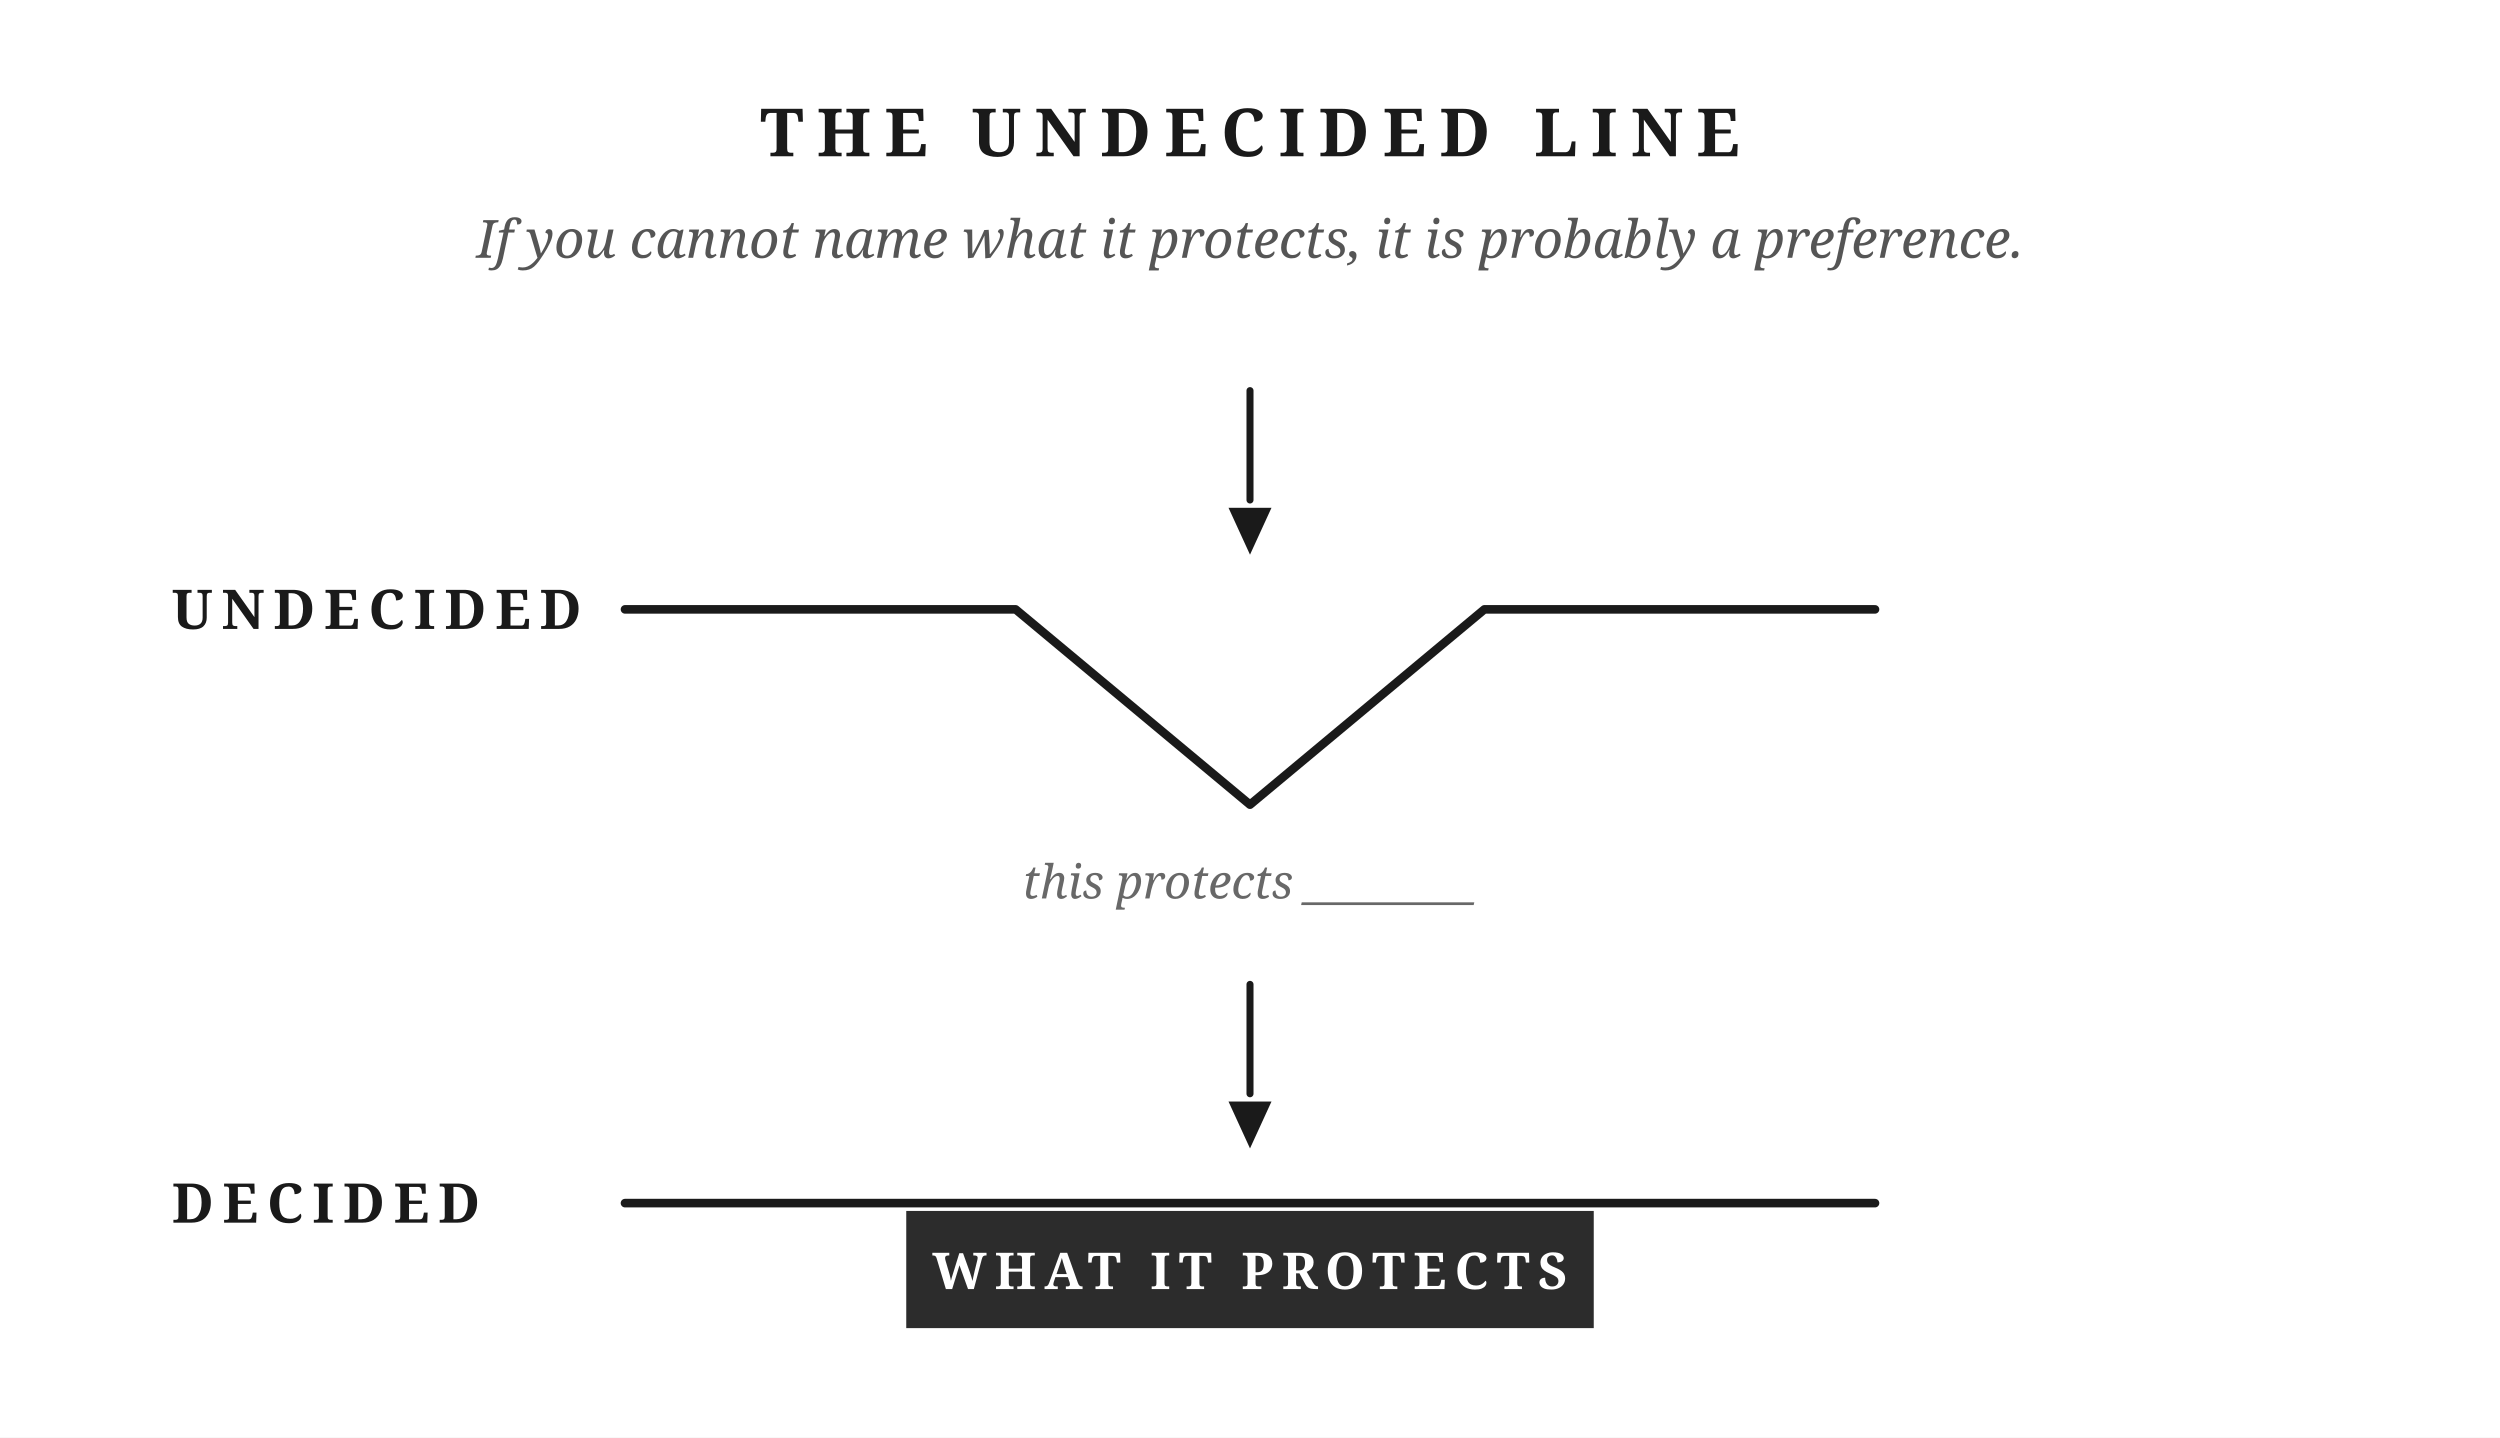
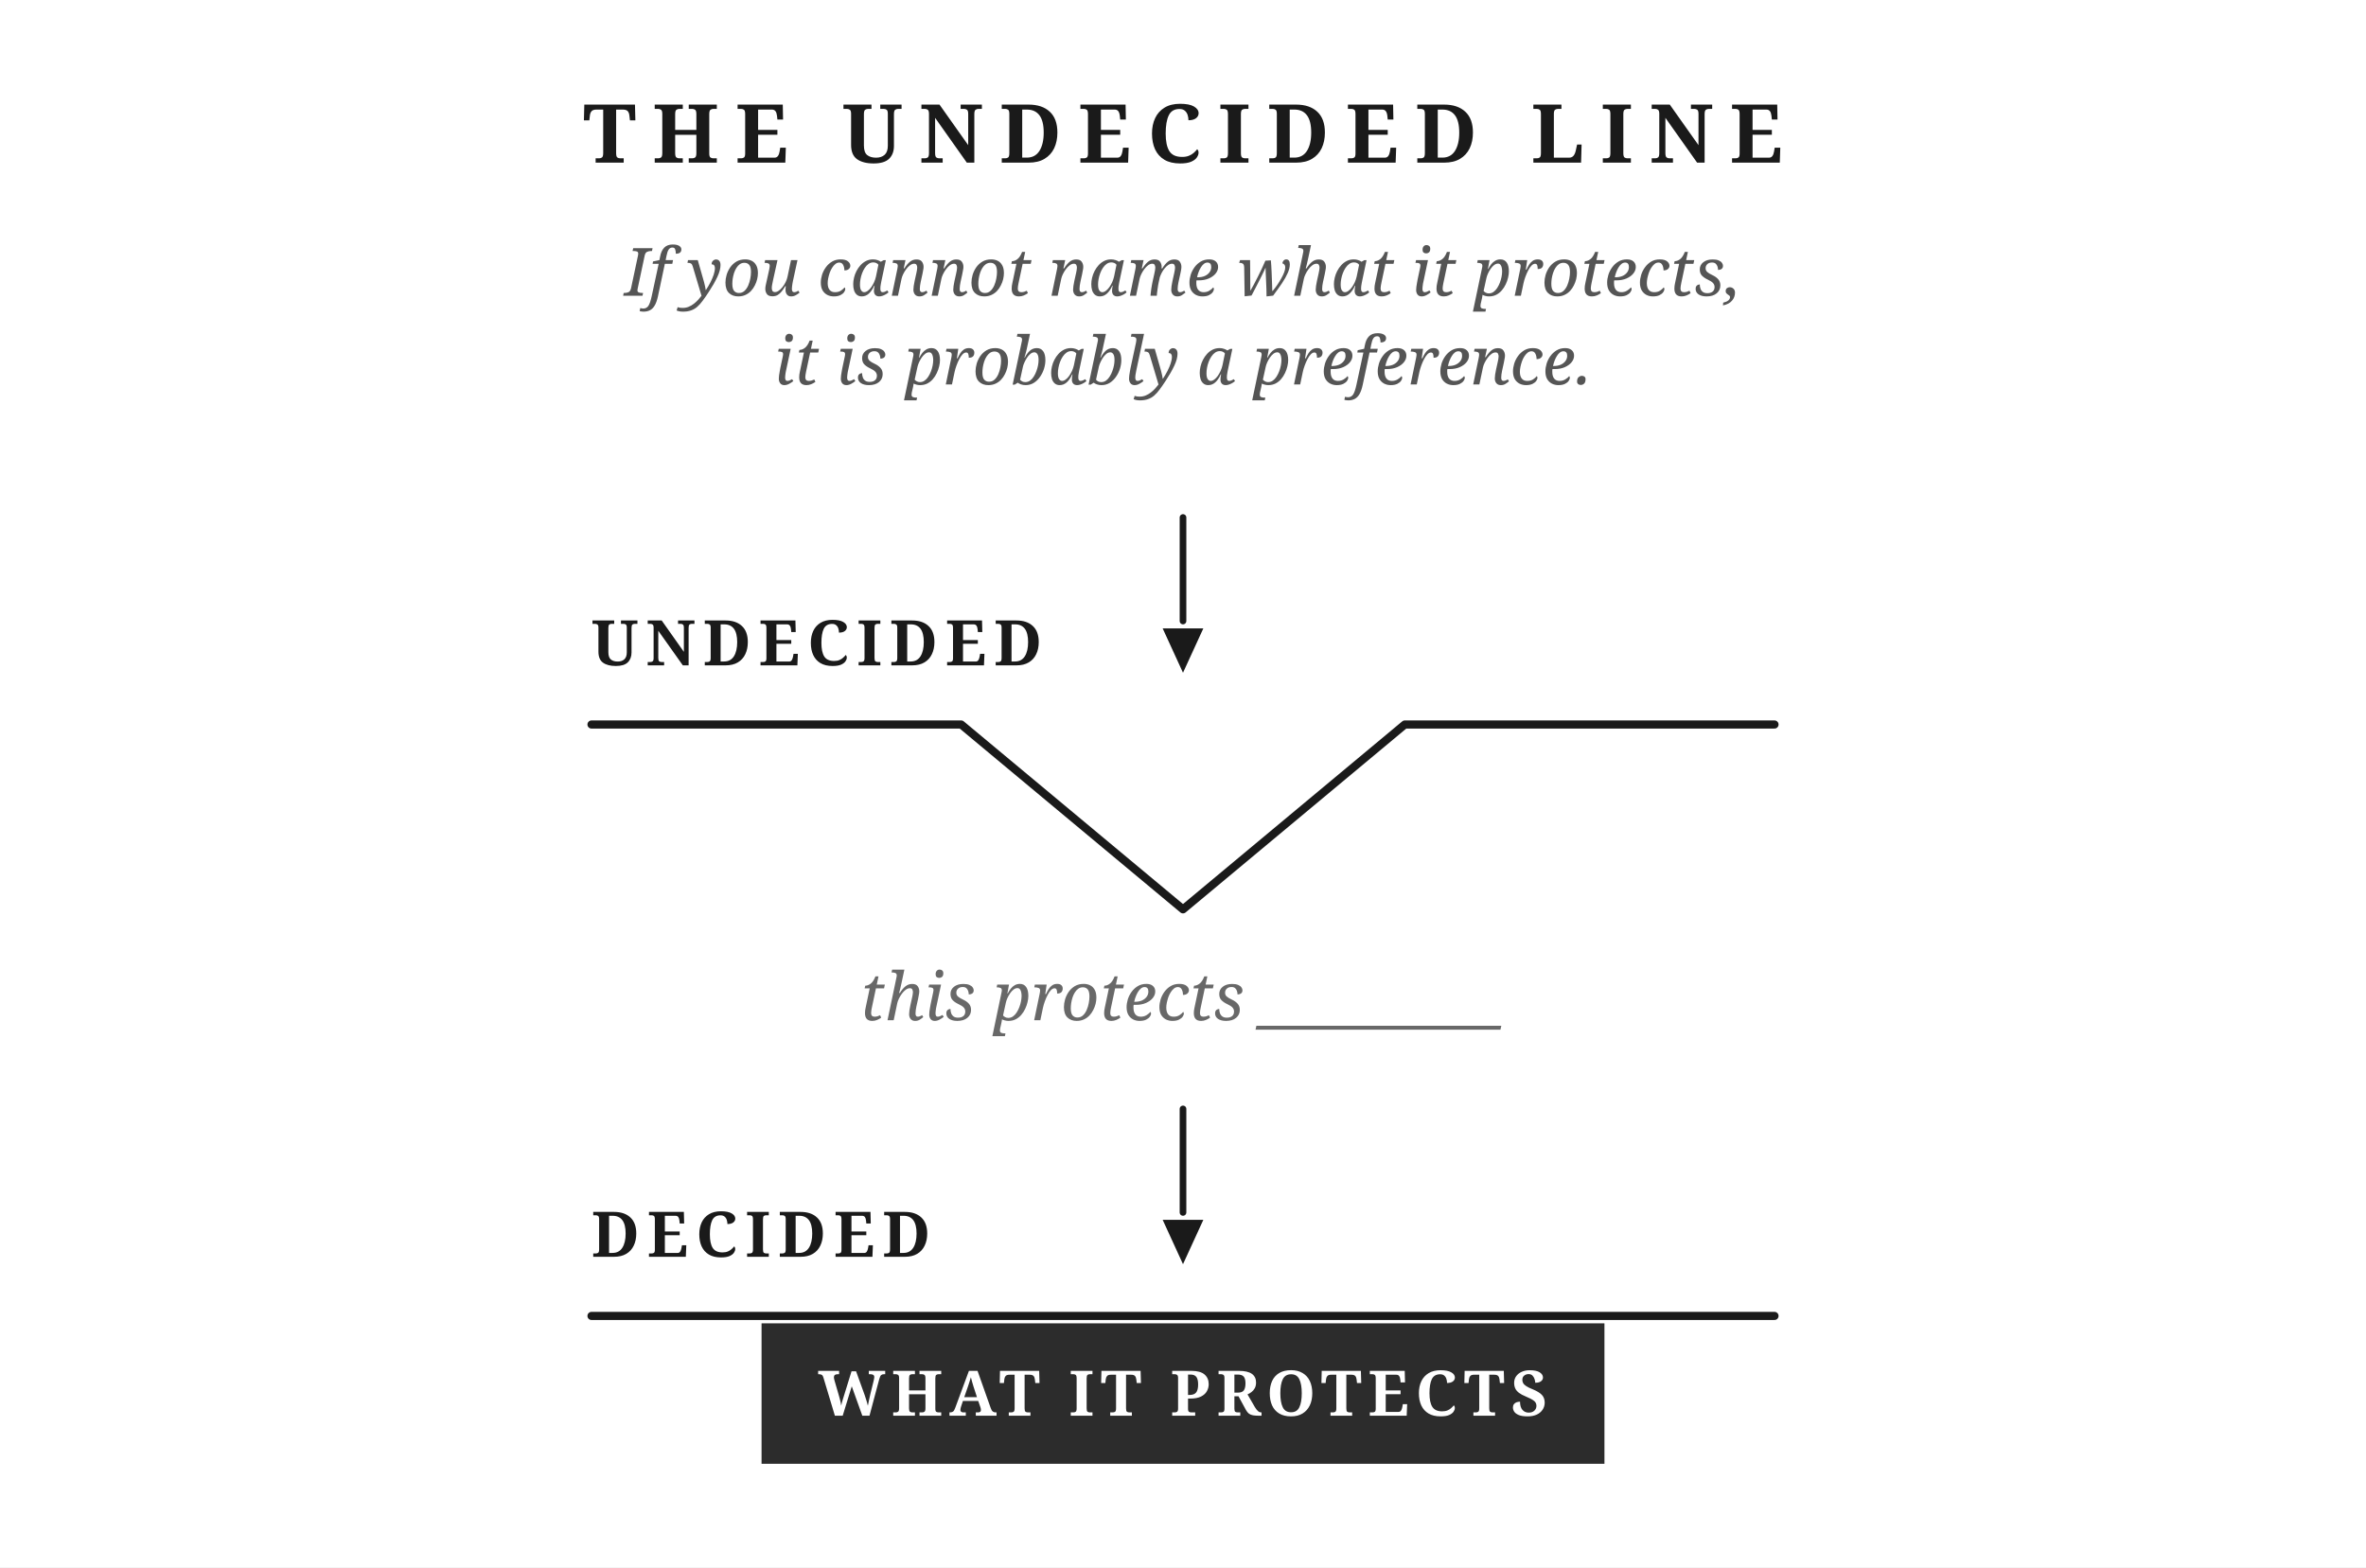
- <svg xmlns="http://www.w3.org/2000/svg" viewBox="0 0 640 368" style="color:#1a1a1a" role="img" aria-label="The Undecided Line">
+ <svg xmlns="http://www.w3.org/2000/svg" viewBox="0 0 640 424" style="color:#1a1a1a" role="img" aria-label="The Undecided Line">
  <style>
-     .ttl{font:600 17px Georgia,serif;letter-spacing:.20em;text-anchor:middle}
-     .sub{font:italic 13.5px Georgia,serif;text-anchor:middle;opacity:.74}
-     .lbl{font:600 14px Georgia,serif;letter-spacing:.16em;text-anchor:start}
-     .lblw{font:600 13px Georgia,serif;letter-spacing:.16em;text-anchor:middle;fill:#ffffff}
-     .cap{font:italic 12px Georgia,serif;opacity:.66;text-anchor:middle}
+     .ttl{font:600 22px Georgia,serif;letter-spacing:.20em;text-anchor:middle}
+     .sub{font:italic 18px Georgia,serif;text-anchor:middle;opacity:.74}
+     .lbl{font:600 17px Georgia,serif;letter-spacing:.12em;text-anchor:start}
+     .lblw{font:600 17px Georgia,serif;letter-spacing:.10em;text-anchor:middle;fill:#ffffff}
+     .cap{font:italic 18px Georgia,serif;opacity:.66;text-anchor:middle}
    .ln{stroke:currentColor;stroke-width:2.2;fill:none;stroke-linecap:round;stroke-linejoin:round}
    .press{stroke:currentColor;stroke-width:1.8;fill:none;stroke-linecap:round}
  </style>
-   <rect x="0" y="0" width="640" height="368" fill="#ffffff" />
+   <rect x="0" y="0" width="640" height="424" fill="#ffffff" />
  <g fill="currentColor">
-     <text class="ttl" x="320" y="40">THE UNDECIDED LINE</text>
-     <text class="sub" x="320" y="66">If you cannot name what it protects, it is probably a preference.</text>
+     <text class="ttl" x="320" y="44">THE UNDECIDED LINE</text>
+     <text class="sub" x="320" y="80">If you cannot name what it protects,</text>
+     <text class="sub" x="320" y="104">it is probably a preference.</text>
  </g>
  <g class="press">
-     <path d="M320 100v28" />
-     <path d="M320 252v28" />
+     <path d="M320 140v28" />
+     <path d="M320 300v28" />
  </g>
  <g fill="currentColor">
-     <path d="M320 142l-5.5-12h11z" />
-     <path d="M320 294l-5.5-12h11z" />
+     <path d="M320 182l-5.5-12h11z" />
+     <path d="M320 342l-5.5-12h11z" />
  </g>
  <g class="ln">
-     <path d="M160 156h100l60 50 60-50h100" />
+     <path d="M160 196h100l60 50 60-50h100" />
  </g>
  <g fill="currentColor">
-     <text class="lbl" x="44" y="161">UNDECIDED</text>
-     <text class="cap" x="320" y="230">this protects ________</text>
+     <text class="lbl" x="160" y="180">UNDECIDED</text>
+     <text class="cap" x="320" y="276">this protects ________</text>
  </g>
  <g class="ln">
-     <path d="M160 308h320" />
+     <path d="M160 356h320" />
  </g>
  <g fill="currentColor" opacity=".92">
-     <rect x="232" y="310" width="176" height="30" />
+     <rect x="206" y="358" width="228" height="38" />
  </g>
  <g fill="currentColor">
-     <text class="lbl" x="44" y="313">DECIDED</text>
-     <text class="lblw" x="320" y="330">WHAT IT PROTECTS</text>
+     <text class="lbl" x="160" y="340">DECIDED</text>
+     <text class="lblw" x="320" y="383">WHAT IT PROTECTS</text>
  </g>
</svg>
